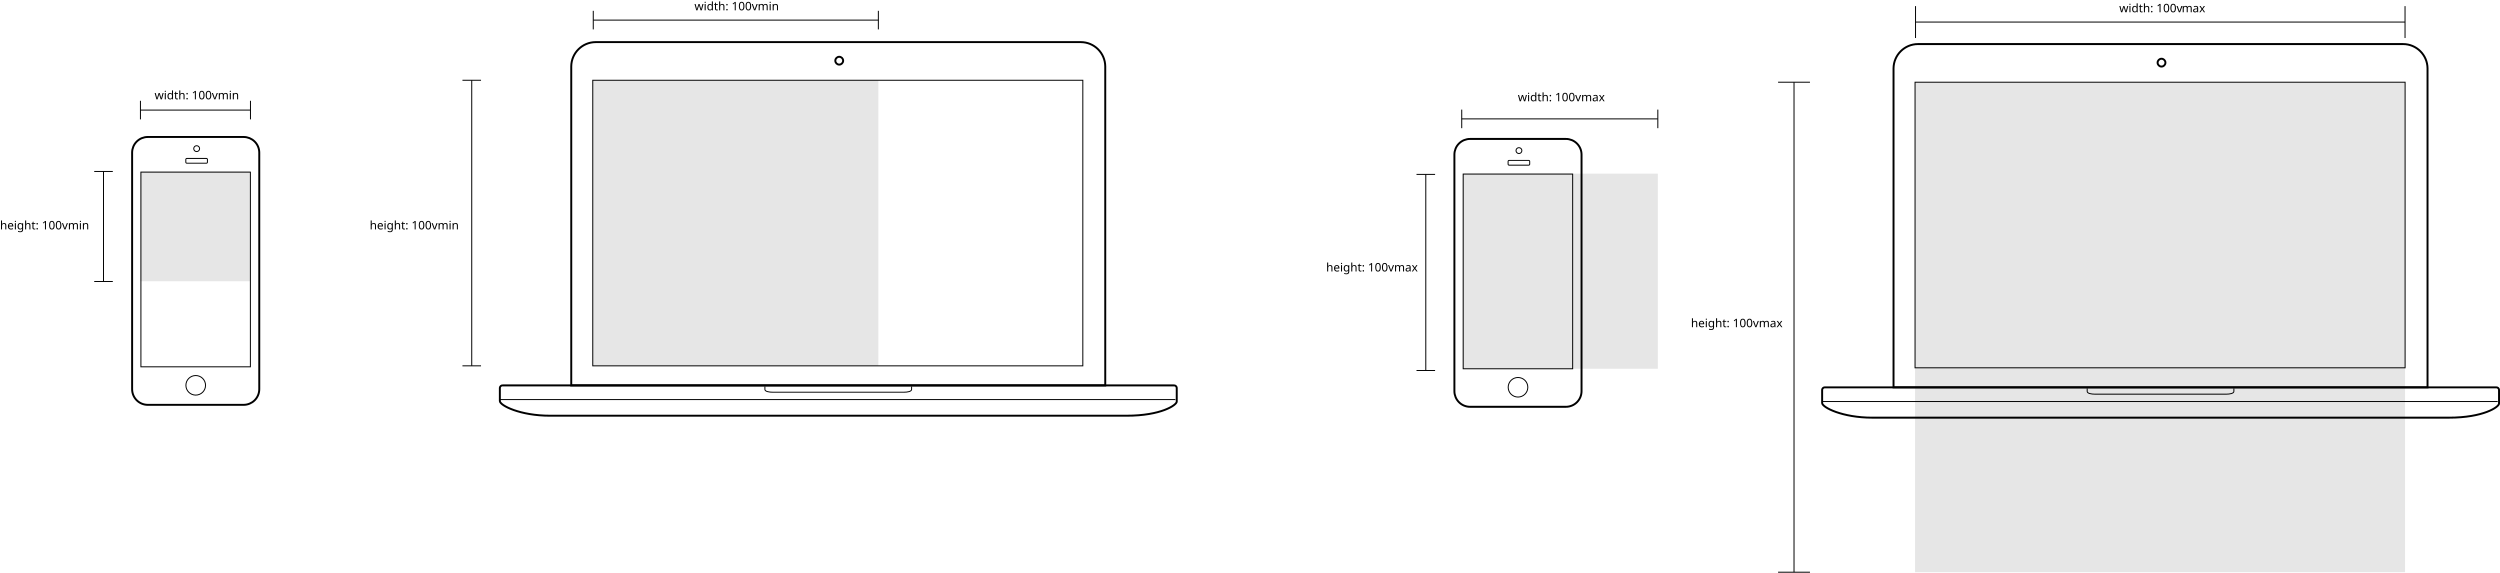
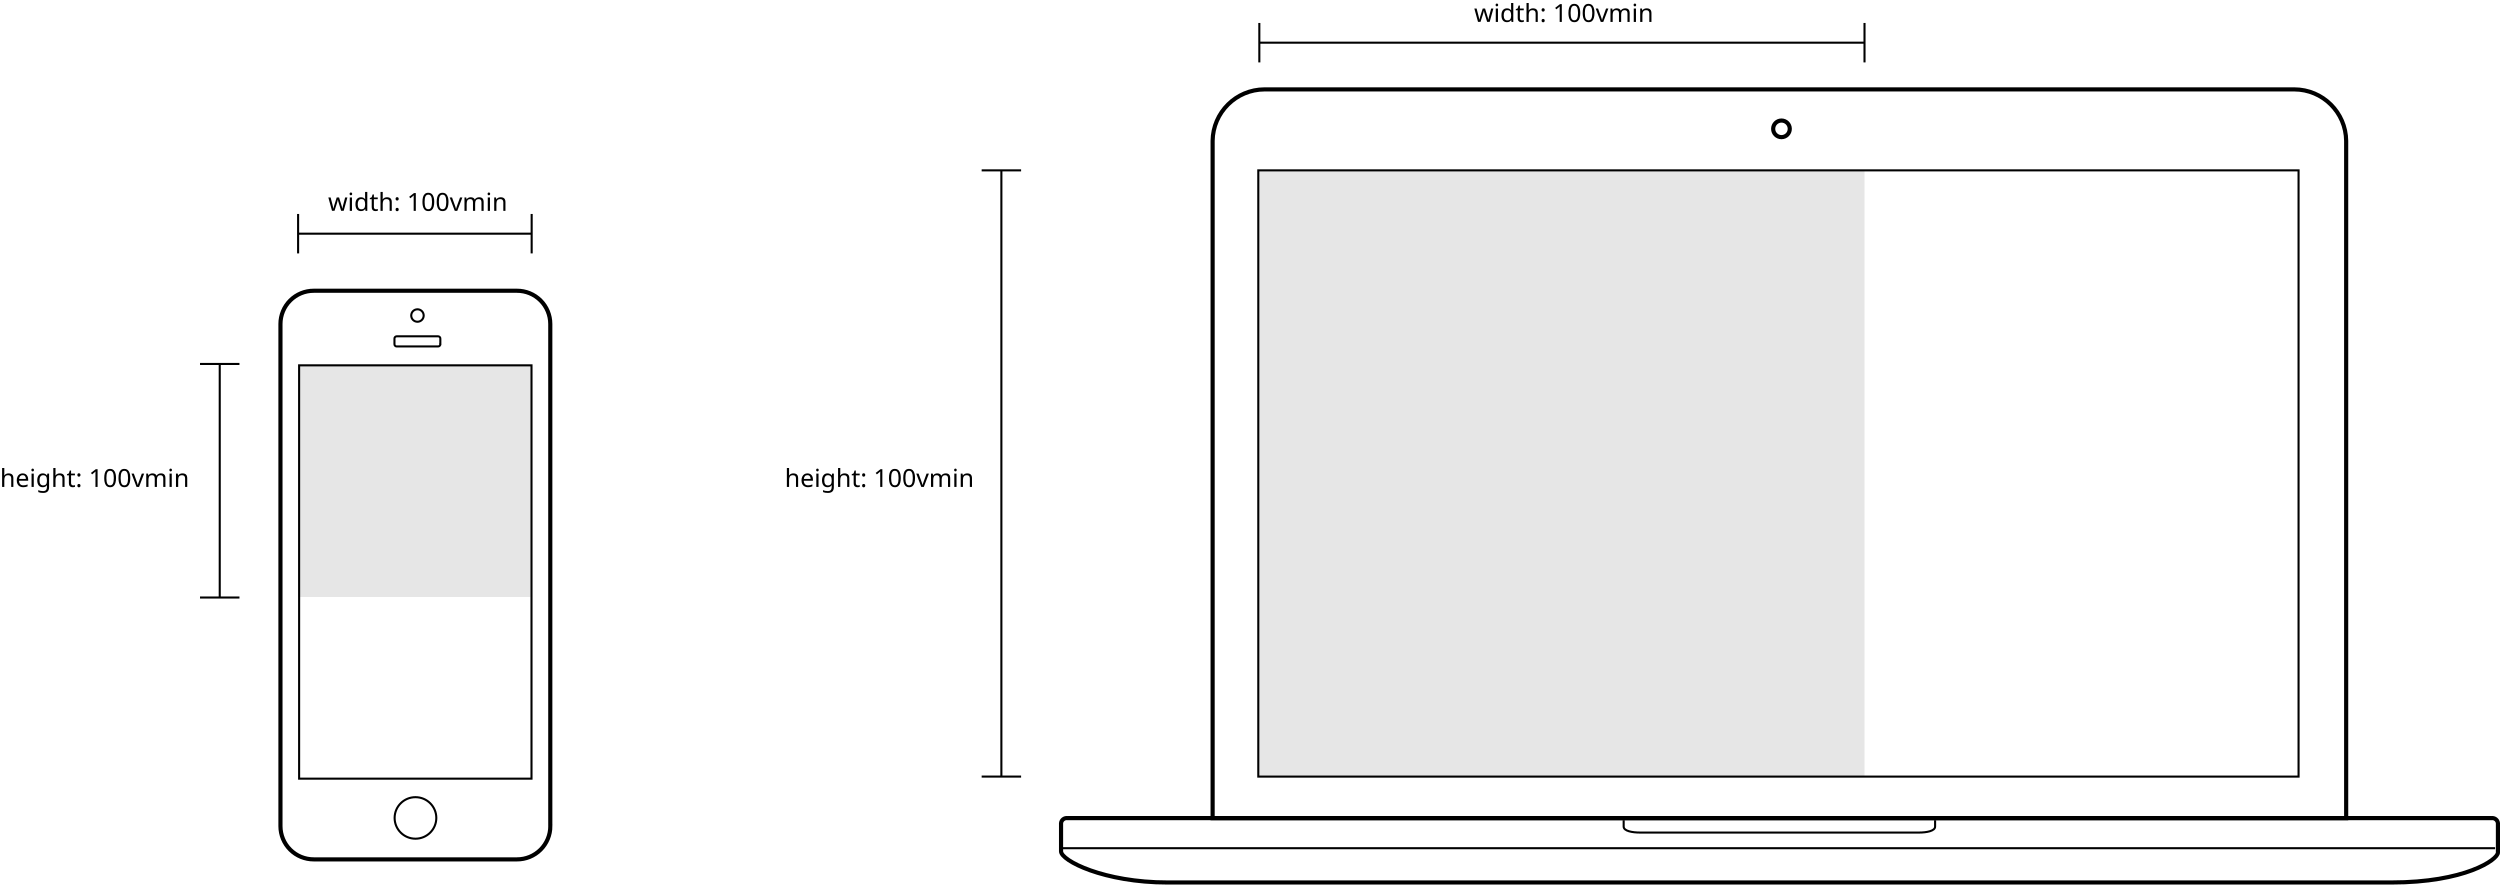
- <svg xmlns="http://www.w3.org/2000/svg" id="圖層_1" data-name="圖層 1" viewBox="0 0 2556.19 585.56">
+ <svg xmlns="http://www.w3.org/2000/svg" viewBox="0 0 1204.19 426.07">
  <defs>
-     <style>.cls-1{opacity:0.1;}.cls-2,.cls-3,.cls-5{fill:none;stroke:#000;}.cls-2{stroke-width:2px;}.cls-4{font-size:12px;font-family:AdobeFanHeitiStd-Bold-B5pc-H, Adobe Fan Heiti Std;}.cls-5{stroke-linecap:square;}.cls-6{letter-spacing:0.02em;}</style>
+     <style>.cls-1{opacity:0.1;}.cls-2,.cls-3,.cls-5{fill:none;stroke:#000;}.cls-2{stroke-width:2px;}.cls-4{font-size:12px;font-family:AdobeFanHeitiStd-Bold-B5pc-H, Adobe Fan Heiti Std;}.cls-5{stroke-linecap:square;}</style>
  </defs>
-   <rect class="cls-1" x="143.59" y="175.56" width="112" height="112" />
-   <g id="iphone">
-     <path id="bezel" class="cls-2" d="M292,409.88a16,16,0,0,1-16.06,16H178.06a16,16,0,0,1-16.06-16V168a16,16,0,0,1,16.06-16h97.88A16,16,0,0,1,292,168V409.88Z" transform="translate(-26.91 -11.94)" />
-     <rect id="screen" class="cls-3" x="144.08" y="175.98" width="111.93" height="199.08" />
-     <path id="speaker" class="cls-3" d="M239,177.67a1.07,1.07,0,0,1-1,1.15h-20.1a1.07,1.07,0,0,1-1-1.15v-2.58a1.07,1.07,0,0,1,1-1.15H238a1.07,1.07,0,0,1,1,1.15v2.58Z" transform="translate(-26.91 -11.94)" />
-     <circle id="camera" class="cls-3" cx="201.08" cy="151.98" r="3" />
-     <ellipse id="lock" class="cls-3" cx="200.12" cy="393.98" rx="10.04" ry="10" />
+   <g id="圖層_2" data-name="圖層 2">
+     <g id="圖層_1-2" data-name="圖層 1">
+       <rect class="cls-1" x="143.59" y="175.56" width="112" height="112" />
+       <g id="iphone">
+         <path id="bezel" class="cls-2" d="M265.08,397.94a16,16,0,0,1-16.06,16H151.15a16,16,0,0,1-16.06-16V156.05a16,16,0,0,1,16.06-16H249a16,16,0,0,1,16.06,16V397.94Z" />
+         <rect id="screen" class="cls-3" x="144.08" y="175.98" width="111.93" height="199.08" />
+         <path id="speaker" class="cls-3" d="M212.08,165.73a1.07,1.07,0,0,1-1,1.15H191a1.07,1.07,0,0,1-1-1.15v-2.58a1.07,1.07,0,0,1,1-1.15h20.1a1.07,1.07,0,0,1,1,1.15v2.58Z" />
+         <circle id="camera" class="cls-3" cx="201.08" cy="151.98" r="3" />
+         <ellipse id="lock" class="cls-3" cx="200.12" cy="393.98" rx="10.04" ry="10" />
+       </g>
+       <text class="cls-4" transform="translate(158.03 101.56)">width: 100vmin</text>
+       <text class="cls-4" transform="translate(0 234.56)">height: 100vmin</text>
+       <text class="cls-4" transform="translate(378 234.56)">height: 100vmin</text>
+       <g id="Laptop">
+         <path id="bezel-2" data-name="bezel" class="cls-2" d="M1105.09,43.06h-496a25.08,25.08,0,0,0-25,24.79V394.09h546V67.85A25.05,25.05,0,0,0,1105.09,43.06Z" />
+         <circle id="webcam" class="cls-2" cx="858.09" cy="62.06" r="4" />
+         <g id="bottom">
+           <path id="Shape" class="cls-2" d="M1151.9,425.07H562.37c-30.65,0-51.29-10.52-51.29-15V396.49a2.75,2.75,0,0,1,3-2.43h686.11a2.75,2.75,0,0,1,3,2.43v14.13C1203.18,414.15,1187.2,425.07,1151.9,425.07Z" />
+           <path id="Line" class="cls-5" d="M511.59,408.56h689.74" />
+         </g>
+         <rect id="screen-2" data-name="screen" class="cls-3" x="606.09" y="82.06" width="501.07" height="292.01" />
+         <path id="touchpad" class="cls-3" d="M932.09,395.06v3.09c0,2.2-4.33,2.87-7.61,2.87H789.9c-3.45,0-7.82-.66-7.82-2.87v-3.09" />
+       </g>
+       <rect class="cls-1" x="606.09" y="82.06" width="292" height="292" />
+       <line class="cls-3" x1="606.59" y1="11.06" x2="606.59" y2="30.06" />
+       <line class="cls-3" x1="898.09" y1="11.06" x2="898.09" y2="30.06" />
+       <line class="cls-3" x1="606.59" y1="20.56" x2="898.09" y2="20.56" />
+       <line class="cls-3" x1="491.84" y1="82.06" x2="472.84" y2="82.06" />
+       <line class="cls-3" x1="491.84" y1="374.06" x2="472.84" y2="374.06" />
+       <line class="cls-3" x1="482.34" y1="82.06" x2="482.34" y2="374.06" />
+       <text class="cls-4" transform="translate(710.03 10.56)">width: 100vmin</text>
+       <line class="cls-3" x1="143.59" y1="103.06" x2="143.59" y2="122.06" />
+       <line class="cls-3" x1="256.09" y1="103.06" x2="256.09" y2="122.06" />
+       <line class="cls-3" x1="143.59" y1="112.56" x2="256.09" y2="112.56" />
+       <line class="cls-3" x1="115.34" y1="175.31" x2="96.34" y2="175.31" />
+       <line class="cls-3" x1="115.34" y1="287.81" x2="96.34" y2="287.81" />
+       <line class="cls-3" x1="105.84" y1="175.31" x2="105.84" y2="287.81" />
+     </g>
  </g>
-   <text class="cls-4" transform="translate(158.03 101.56)">width: 100vmin</text>
-   <text class="cls-4" transform="translate(0 234.56)">height: 100vmin</text>
-   <text class="cls-4" transform="translate(378 234.56)">height: 100vmin</text>
-   <g id="Laptop">
-     <path id="bezel-2" data-name="bezel" class="cls-2" d="M1132,55H636a25.08,25.08,0,0,0-25,24.79V406h546V79.79A25.05,25.05,0,0,0,1132,55Z" transform="translate(-26.91 -11.94)" />
-     <circle id="webcam" class="cls-2" cx="858.09" cy="62.06" r="4" />
-     <g id="bottom">
-       <path id="Shape" class="cls-2" d="M1178.81,437H589.29C558.64,437,538,426.49,538,422V408.43a2.75,2.75,0,0,1,3-2.43H1227.1a2.75,2.75,0,0,1,3,2.43v14.13C1230.1,426.09,1214.11,437,1178.81,437Z" transform="translate(-26.91 -11.94)" />
-       <path id="Line" class="cls-5" d="M538.5,420.5h689.74" transform="translate(-26.91 -11.94)" />
-     </g>
-     <rect id="screen-2" data-name="screen" class="cls-3" x="606.09" y="82.06" width="501.07" height="292.01" />
-     <path id="touchpad" class="cls-3" d="M959,407v3.09c0,2.2-4.33,2.87-7.61,2.87H816.82c-3.45,0-7.82-.66-7.82-2.87V407" transform="translate(-26.91 -11.94)" />
-   </g>
-   <rect class="cls-1" x="606.09" y="82.06" width="292" height="292" />
-   <line class="cls-3" x1="606.59" y1="11.06" x2="606.59" y2="30.06" />
-   <line class="cls-3" x1="898.09" y1="11.06" x2="898.09" y2="30.06" />
-   <line class="cls-3" x1="606.59" y1="20.56" x2="898.09" y2="20.56" />
-   <line class="cls-3" x1="491.84" y1="82.06" x2="472.84" y2="82.06" />
-   <line class="cls-3" x1="491.84" y1="374.06" x2="472.84" y2="374.06" />
-   <line class="cls-3" x1="482.34" y1="82.06" x2="482.34" y2="374.06" />
-   <text class="cls-4" transform="translate(710.03 10.56)">width: 100vmin</text>
-   <rect class="cls-1" x="1495.59" y="177.56" width="199.5" height="199.5" />
-   <g id="iphone-2" data-name="iphone">
-     <path id="bezel-3" data-name="bezel" class="cls-2" d="M1644,411.88a16,16,0,0,1-16.06,16h-97.88a16,16,0,0,1-16.06-16V170a16,16,0,0,1,16.06-16h97.88A16,16,0,0,1,1644,170V411.88Z" transform="translate(-26.91 -11.94)" />
-     <rect id="screen-3" data-name="screen" class="cls-3" x="1496.08" y="177.98" width="111.93" height="199.08" />
-     <path id="speaker-2" data-name="speaker" class="cls-3" d="M1591,179.67a1.07,1.07,0,0,1-1,1.15h-20.1a1.07,1.07,0,0,1-1-1.15v-2.58a1.07,1.07,0,0,1,1-1.15H1590a1.07,1.07,0,0,1,1,1.15v2.58Z" transform="translate(-26.91 -11.94)" />
-     <circle id="camera-2" data-name="camera" class="cls-3" cx="1553.08" cy="153.98" r="3" />
-     <ellipse id="lock-2" data-name="lock" class="cls-3" cx="1552.12" cy="395.98" rx="10.04" ry="10" />
-   </g>
-   <text class="cls-4" transform="translate(1551.97 103.56)">width: 100vmax</text>
-   <text class="cls-4" transform="translate(1355.94 277.56)">height: 100vmax</text>
-   <text class="cls-4" transform="translate(1728.94 334.56)">height: 100vmax</text>
-   <g id="Laptop-2" data-name="Laptop">
-     <path id="bezel-4" data-name="bezel" class="cls-2" d="M2484,57H1988a25.08,25.08,0,0,0-25,24.79V408h546V81.79A25.05,25.05,0,0,0,2484,57Z" transform="translate(-26.91 -11.94)" />
-     <circle id="webcam-2" data-name="webcam" class="cls-2" cx="2210.09" cy="64.06" r="4" />
-     <g id="bottom-2" data-name="bottom">
-       <path id="Shape-2" data-name="Shape" class="cls-2" d="M2530.81,439H1941.29c-30.65,0-51.29-10.52-51.29-15V410.43a2.75,2.75,0,0,1,3-2.43H2579.1a2.75,2.75,0,0,1,3,2.43v14.13C2582.1,428.09,2566.11,439,2530.81,439Z" transform="translate(-26.91 -11.94)" />
-       <path id="Line-2" data-name="Line" class="cls-5" d="M1890.5,422.5h689.74" transform="translate(-26.91 -11.94)" />
-     </g>
-     <rect id="screen-4" data-name="screen" class="cls-3" x="1958.09" y="84.06" width="501.07" height="292.01" />
-     <path id="touchpad-2" data-name="touchpad" class="cls-3" d="M2311,409v3.09c0,2.2-4.33,2.87-7.61,2.87H2168.82c-3.45,0-7.82-.66-7.82-2.87V409" transform="translate(-26.91 -11.94)" />
-   </g>
-   <rect class="cls-1" x="1958.09" y="84.06" width="501" height="501" />
-   <line class="cls-3" x1="1958.59" y1="6.25" x2="1958.59" y2="38.87" />
-   <line class="cls-3" x1="2459.09" y1="6.25" x2="2459.09" y2="38.87" />
-   <line class="cls-3" x1="1958.59" y1="22.56" x2="2459.09" y2="22.56" />
-   <line class="cls-3" x1="1850.64" y1="84.06" x2="1818.04" y2="84.06" />
-   <line class="cls-3" x1="1850.64" y1="585.06" x2="1818.04" y2="585.06" />
-   <line class="cls-3" x1="1834.34" y1="84.06" x2="1834.34" y2="585.06" />
-   <text class="cls-4" transform="translate(2166.85 12.56)">width: 100v<tspan class="cls-6" x="63.9" y="0">m</tspan>
-     <tspan x="74.95" y="0">ax</tspan>
-   </text>
-   <line class="cls-3" x1="1494.59" y1="112.06" x2="1494.59" y2="131.06" />
-   <line class="cls-3" x1="1695.09" y1="112.06" x2="1695.09" y2="131.06" />
-   <line class="cls-3" x1="1494.59" y1="121.56" x2="1695.09" y2="121.56" />
-   <line class="cls-3" x1="1467.34" y1="178.31" x2="1448.34" y2="178.31" />
-   <line class="cls-3" x1="1467.34" y1="378.81" x2="1448.34" y2="378.81" />
-   <line class="cls-3" x1="1457.84" y1="178.31" x2="1457.84" y2="378.81" />
-   <line class="cls-3" x1="143.59" y1="103.06" x2="143.59" y2="122.06" />
-   <line class="cls-3" x1="256.09" y1="103.06" x2="256.09" y2="122.06" />
-   <line class="cls-3" x1="143.59" y1="112.56" x2="256.09" y2="112.56" />
-   <line class="cls-3" x1="115.34" y1="175.31" x2="96.34" y2="175.31" />
-   <line class="cls-3" x1="115.34" y1="287.81" x2="96.34" y2="287.81" />
-   <line class="cls-3" x1="105.84" y1="175.31" x2="105.84" y2="287.81" />
</svg>
